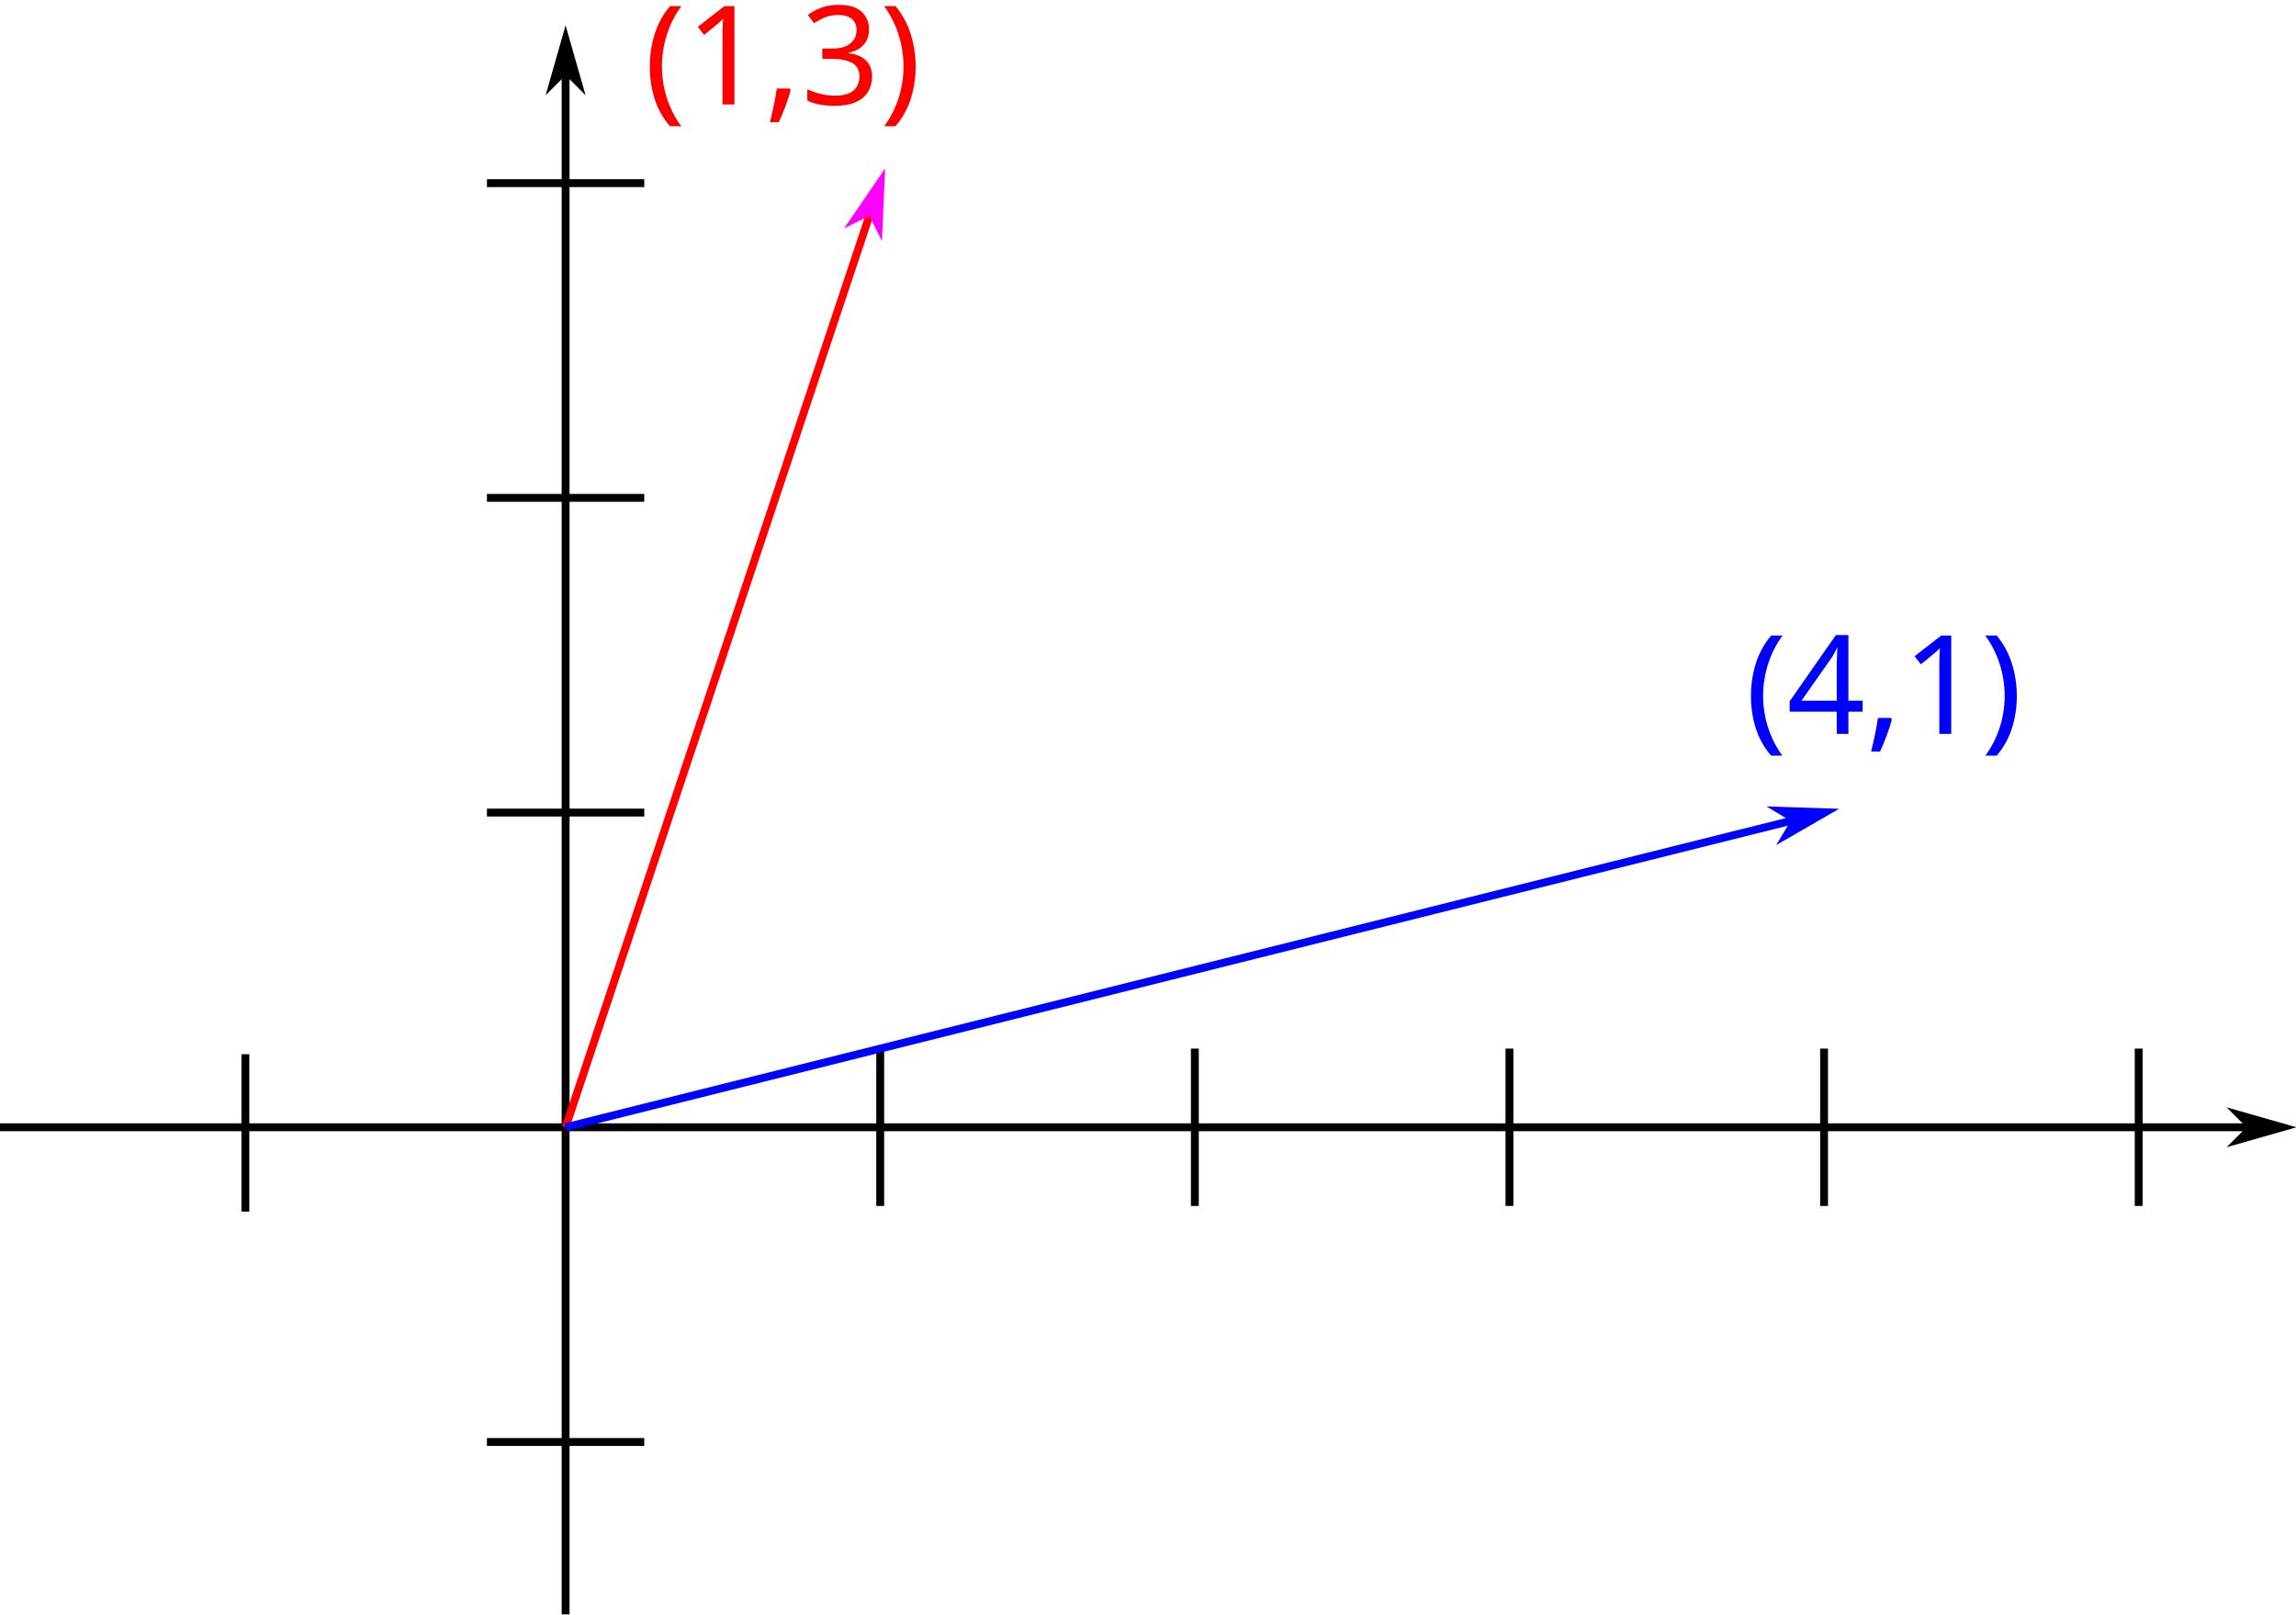
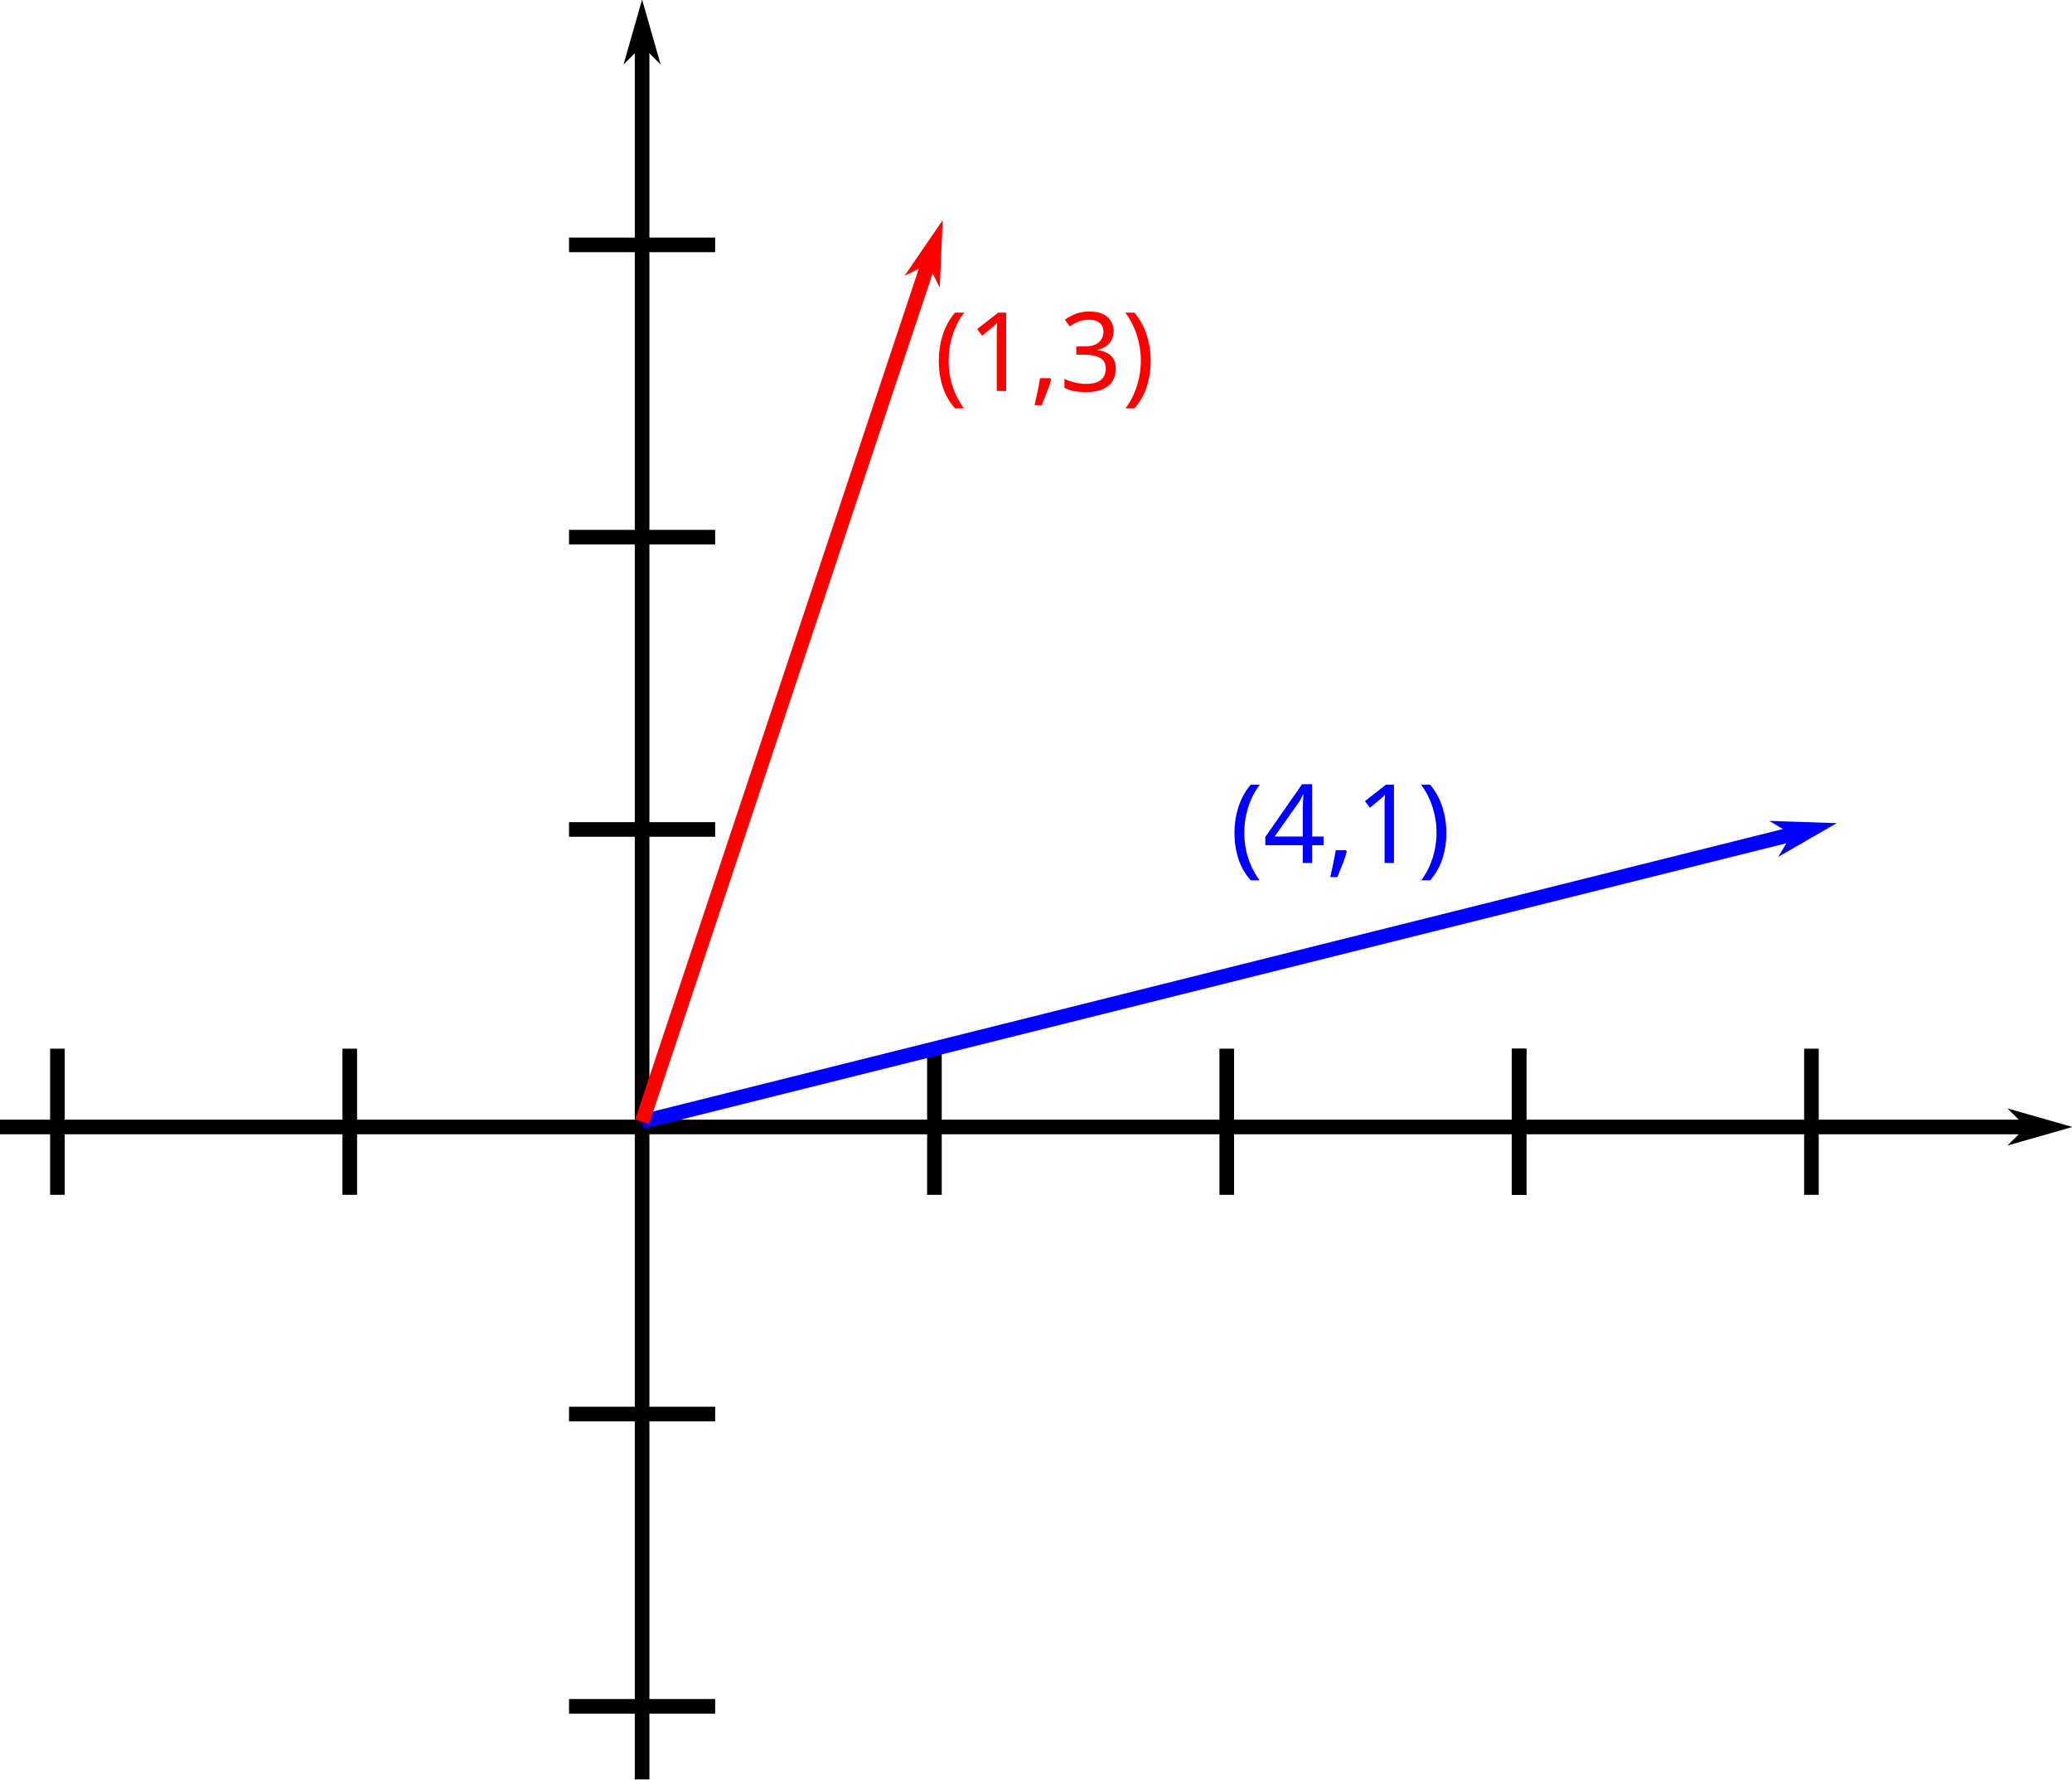
- <svg xmlns="http://www.w3.org/2000/svg" width="82.383mm" height="57.909mm" viewBox="0 0 291.91 205.189" id="svg2" version="1.1">
-   <defs id="defs4">
-     <marker orient="auto" refY="0" refX="0" id="marker5393" style="overflow:visible">
-       <path id="path5395" d="M 0,0 5,-5 -12.5,0 5,5 0,0 Z" style="fill:#00ff00;fill-opacity:1;fill-rule:evenodd;stroke:#00ff00;stroke-width:1pt;stroke-opacity:1" transform="matrix(0.4,0,0,0.4,4,0)" />
+ <svg xmlns="http://www.w3.org/2000/svg" width="40.006mm" height="34.362mm" viewBox="0 0 141.755 121.755" id="svg4288" version="1.1">
+   <defs id="defs4290">
+     <marker orient="auto" refY="0" refX="0" id="marker6311" style="overflow:visible">
+       <path id="path6313" d="M 0,0 5,-5 -12.5,0 5,5 0,0 Z" style="fill:#ff0000;fill-opacity:1;fill-rule:evenodd;stroke:#ff0000;stroke-width:1pt;stroke-opacity:1" transform="matrix(0.2,0,0,0.2,1.2,0)" />
    </marker>
-     <marker orient="auto" refY="0" refX="0" id="marker4712" style="overflow:visible">
-       <path id="path4714" d="M 0,0 5,-5 -12.5,0 5,5 0,0 Z" style="fill:#ff00ff;fill-opacity:1;fill-rule:evenodd;stroke:#ff00ff;stroke-width:1pt;stroke-opacity:1" transform="matrix(0.4,0,0,0.4,4,0)" />
+     <marker style="overflow:visible" id="marker6265" refX="0" refY="0" orient="auto">
+       <path transform="matrix(0.2,0,0,0.2,1.2,0)" style="fill:#0000ff;fill-opacity:1;fill-rule:evenodd;stroke:#0000ff;stroke-width:1pt;stroke-opacity:1" d="M 0,0 5,-5 -12.5,0 5,5 0,0 Z" id="path6267" />
    </marker>
-     <marker style="overflow:visible" id="marker4672" refX="0" refY="0" orient="auto">
-       <path transform="matrix(0.4,0,0,0.4,4,0)" style="fill:#0000ff;fill-opacity:1;fill-rule:evenodd;stroke:#0000ff;stroke-width:1pt;stroke-opacity:1" d="M 0,0 5,-5 -12.5,0 5,5 0,0 Z" id="path4674" />
+     <marker orient="auto" refY="0" refX="0" id="marker6027" style="overflow:visible">
+       <path id="path6029" d="M 0,0 5,-5 -12.5,0 5,5 0,0 Z" style="fill:#000000;fill-opacity:1;fill-rule:evenodd;stroke:#000000;stroke-width:1pt;stroke-opacity:1" transform="matrix(0.2,0,0,0.2,1.2,0)" />
+     </marker>
+     <marker orient="auto" refY="0" refX="0" id="Arrow1Sstart" style="overflow:visible">
+       <path id="path5757" d="M 0,0 5,-5 -12.5,0 5,5 0,0 Z" style="fill:#000000;fill-opacity:1;fill-rule:evenodd;stroke:#000000;stroke-width:1pt;stroke-opacity:1" transform="matrix(0.2,0,0,0.2,1.2,0)" />
    </marker>
    <marker style="overflow:visible" id="marker4630" refX="0" refY="0" orient="auto">
      <path transform="matrix(0.4,0,0,0.4,4,0)" style="fill:#000000;fill-opacity:1;fill-rule:evenodd;stroke:#000000;stroke-width:1pt;stroke-opacity:1" d="M 0,0 5,-5 -12.5,0 5,5 0,0 Z" id="path4632" />
    </marker>
-     <marker orient="auto" refY="0" refX="0" id="Arrow1Mstart" style="overflow:visible">
-       <path id="path4348" d="M 0,0 5,-5 -12.5,0 5,5 0,0 Z" style="fill:#000000;fill-opacity:1;fill-rule:evenodd;stroke:#000000;stroke-width:1pt;stroke-opacity:1" transform="matrix(0.4,0,0,0.4,4,0)" />
-     </marker>
  </defs>
-   <g id="layer1" transform="translate(-248.09,-569.0834)">
-     <path style="fill:none;fill-rule:evenodd;stroke:#000000;stroke-width:1px;stroke-linecap:butt;stroke-linejoin:miter;stroke-opacity:1;marker-start:url(#Arrow1Mstart)" d="m 320,574.272 0,200" id="path4138" />
-     <path style="fill:none;fill-rule:evenodd;stroke:#000000;stroke-width:1px;stroke-linecap:butt;stroke-linejoin:miter;stroke-opacity:1;marker-start:url(#marker4630)" d="m 538.09,712.362 -290,0" id="path4155" />
-     <path style="fill:none;fill-rule:evenodd;stroke:#000000;stroke-width:1px;stroke-linecap:butt;stroke-linejoin:miter;stroke-opacity:1" d="m 360,702.362 0,20" id="path4157-6" />
-     <path style="fill:none;fill-rule:evenodd;stroke:#000000;stroke-width:1px;stroke-linecap:butt;stroke-linejoin:miter;stroke-opacity:1" d="m 400,702.362 0,20" id="path4157-6-5" />
-     <path style="fill:none;fill-rule:evenodd;stroke:#000000;stroke-width:1px;stroke-linecap:butt;stroke-linejoin:miter;stroke-opacity:1" d="m 440,702.362 0,20" id="path4157-6-56" />
-     <path style="fill:none;fill-rule:evenodd;stroke:#000000;stroke-width:1px;stroke-linecap:butt;stroke-linejoin:miter;stroke-opacity:1" d="m 480,702.362 0,20" id="path4157-6-5-9" />
-     <path style="fill:none;fill-rule:evenodd;stroke:#000000;stroke-width:1px;stroke-linecap:butt;stroke-linejoin:miter;stroke-opacity:1" d="m 520,702.362 0,20" id="path4157-6-2" />
-     <path style="fill:none;fill-rule:evenodd;stroke:#000000;stroke-width:1px;stroke-linecap:butt;stroke-linejoin:miter;stroke-opacity:1" d="m 310,672.362 20,0" id="path4157-2-8" />
-     <path style="fill:none;fill-rule:evenodd;stroke:#000000;stroke-width:1px;stroke-linecap:butt;stroke-linejoin:miter;stroke-opacity:1" d="m 310,632.362 20,0" id="path4157-2-9" />
-     <path style="fill:none;fill-rule:evenodd;stroke:#000000;stroke-width:1px;stroke-linecap:butt;stroke-linejoin:miter;stroke-opacity:1" d="m 310,592.362 20,0" id="path4157-2-8-0" />
-     <path style="fill:none;fill-rule:evenodd;stroke:#ff0000;stroke-width:1px;stroke-linecap:butt;stroke-linejoin:miter;stroke-opacity:1;marker-start:url(#marker4712)" d="m 360,592.362 -40,120" id="path4336" />
-     <path style="fill:none;fill-rule:evenodd;stroke:#0000ff;stroke-width:1px;stroke-linecap:butt;stroke-linejoin:miter;stroke-opacity:1;marker-start:url(#marker4672)" d="m 480,672.362 -160,40" id="path4664" />
-     <text xml:space="preserve" style="font-style:normal;font-weight:normal;font-size:17.5px;line-height:125%;font-family:sans-serif;letter-spacing:0px;word-spacing:0px;fill:#ff0000;fill-opacity:1;stroke:none;stroke-width:1px;stroke-linecap:butt;stroke-linejoin:miter;stroke-opacity:1" x="330" y="582.362" id="text5010">
-       <tspan id="tspan5012" x="330" y="582.362">(1,3)</tspan>
+   <g id="layer1" transform="translate(-331.0714,-600.6072)">
+     <path style="fill:none;fill-rule:evenodd;stroke:#000000;stroke-width:1px;stroke-linecap:butt;stroke-linejoin:miter;stroke-opacity:1;marker-start:url(#marker6027)" d="m 375,602.362 0,120" id="path5712" />
+     <path style="fill:none;fill-rule:evenodd;stroke:#000000;stroke-width:1px;stroke-linecap:butt;stroke-linejoin:miter;stroke-opacity:1;marker-start:url(#Arrow1Sstart)" d="m 471.071,677.719 -140,0" id="path5712-5" />
+     <path style="fill:none;fill-rule:evenodd;stroke:#000000;stroke-width:1px;stroke-linecap:butt;stroke-linejoin:miter;stroke-opacity:1" d="m 370,657.362 10,0" id="path6061-3" />
+     <path style="fill:none;fill-rule:evenodd;stroke:#000000;stroke-width:1px;stroke-linecap:butt;stroke-linejoin:miter;stroke-opacity:1" d="m 370,637.362 10,0" id="path6061-3-5" />
+     <path style="fill:none;fill-rule:evenodd;stroke:#000000;stroke-width:1px;stroke-linecap:butt;stroke-linejoin:miter;stroke-opacity:1" d="m 370,617.362 10,0" id="path6061-3-6" />
+     <path style="fill:none;fill-rule:evenodd;stroke:#000000;stroke-width:1px;stroke-linecap:butt;stroke-linejoin:miter;stroke-opacity:1" d="m 370,697.362 10,0" id="path6061-3-6-27" />
+     <path style="fill:none;fill-rule:evenodd;stroke:#000000;stroke-width:1px;stroke-linecap:butt;stroke-linejoin:miter;stroke-opacity:1" d="m 370,717.362 10,0" id="path6061-3-6-0" />
+     <path style="fill:none;fill-rule:evenodd;stroke:#000000;stroke-width:1px;stroke-linecap:butt;stroke-linejoin:miter;stroke-opacity:1" d="m 395,672.362 0,10" id="path6061-3-60" />
+     <path style="fill:none;fill-rule:evenodd;stroke:#000000;stroke-width:1px;stroke-linecap:butt;stroke-linejoin:miter;stroke-opacity:1" d="m 415,672.362 0,10" id="path6061-3-60-1" />
+     <path style="fill:none;fill-rule:evenodd;stroke:#000000;stroke-width:1px;stroke-linecap:butt;stroke-linejoin:miter;stroke-opacity:1" d="m 435,672.362 0,10" id="path6061-3-60-8" />
+     <path style="fill:none;fill-rule:evenodd;stroke:#000000;stroke-width:1px;stroke-linecap:butt;stroke-linejoin:miter;stroke-opacity:1" d="m 355,672.362 0,10" id="path6061-3-60-9" />
+     <path style="fill:none;fill-rule:evenodd;stroke:#000000;stroke-width:1px;stroke-linecap:butt;stroke-linejoin:miter;stroke-opacity:1" d="m 335,672.362 0,10" id="path6061-3-60-2" />
+     <path style="fill:none;fill-rule:evenodd;stroke:#0000ff;stroke-width:1px;stroke-linecap:butt;stroke-linejoin:miter;stroke-opacity:1;marker-start:url(#marker6265)" d="m 455,657.362 -80,20" id="path6234" />
+     <path style="fill:none;fill-rule:evenodd;stroke:#ff0000;stroke-width:1px;stroke-linecap:butt;stroke-linejoin:miter;stroke-opacity:1;marker-start:url(#marker6311)" d="m 395,617.362 -20,60" id="path6257" />
+     <text xml:space="preserve" style="font-style:normal;font-weight:normal;font-size:17.5px;line-height:125%;font-family:sans-serif;letter-spacing:0px;word-spacing:0px;fill:#000000;fill-opacity:1;stroke:none;stroke-width:1px;stroke-linecap:butt;stroke-linejoin:miter;stroke-opacity:1" x="435" y="657.362" id="text6627">
+       <tspan id="tspan6629" x="435" y="657.362" />
    </text>
-     <text xml:space="preserve" style="font-style:normal;font-weight:normal;font-size:17.5px;line-height:125%;font-family:sans-serif;letter-spacing:0px;word-spacing:0px;fill:#000000;fill-opacity:1;stroke:none;stroke-width:1px;stroke-linecap:butt;stroke-linejoin:miter;stroke-opacity:1" x="470" y="662.362" id="text5014">
-       <tspan id="tspan5016" x="470" y="662.362" style="fill:#0000ff;fill-opacity:1">(4,1)</tspan>
+     <path style="fill:none;fill-rule:evenodd;stroke:#000000;stroke-width:1px;stroke-linecap:butt;stroke-linejoin:miter;stroke-opacity:1" d="m 435,672.362 0,10" id="path6061-3-60-8-9" />
+     <path style="fill:none;fill-rule:evenodd;stroke:#000000;stroke-width:1px;stroke-linecap:butt;stroke-linejoin:miter;stroke-opacity:1" d="m 455,672.362 0,10" id="path6061-3-60-8-2" />
+     <text xml:space="preserve" style="font-style:normal;font-weight:normal;font-size:12.5px;line-height:125%;font-family:sans-serif;letter-spacing:0px;word-spacing:0px;fill:#0000ff;fill-opacity:1;stroke:none;stroke-width:1px;stroke-linecap:butt;stroke-linejoin:miter;stroke-opacity:1" x="415.229" y="659.66" id="text6698">
+       <tspan id="tspan6700" x="415.229" y="659.66" style="font-size:7.5px;fill:#0000ff;fill-opacity:1">(4,1)</tspan>
    </text>
-     <path style="fill:none;fill-rule:evenodd;stroke:#000000;stroke-width:1px;stroke-linecap:butt;stroke-linejoin:miter;stroke-opacity:1" d="m 279.286,703.076 0,20" id="path4157-6-2-1" />
-     <path style="fill:none;fill-rule:evenodd;stroke:#000000;stroke-width:1px;stroke-linecap:butt;stroke-linejoin:miter;stroke-opacity:1" d="m 310,752.362 20,0" id="path4157-2-8-0-1" />
+     <text xml:space="preserve" style="font-style:normal;font-weight:normal;font-size:12.5px;line-height:125%;font-family:sans-serif;letter-spacing:0px;word-spacing:0px;fill:#000000;fill-opacity:1;stroke:none;stroke-width:1px;stroke-linecap:butt;stroke-linejoin:miter;stroke-opacity:1" x="395" y="627.362" id="text6702">
+       <tspan id="tspan6704" x="395" y="627.362" style="font-size:7.5px;fill:#ff0000;fill-opacity:1">(1,3)</tspan>
+     </text>
  </g>
</svg>
